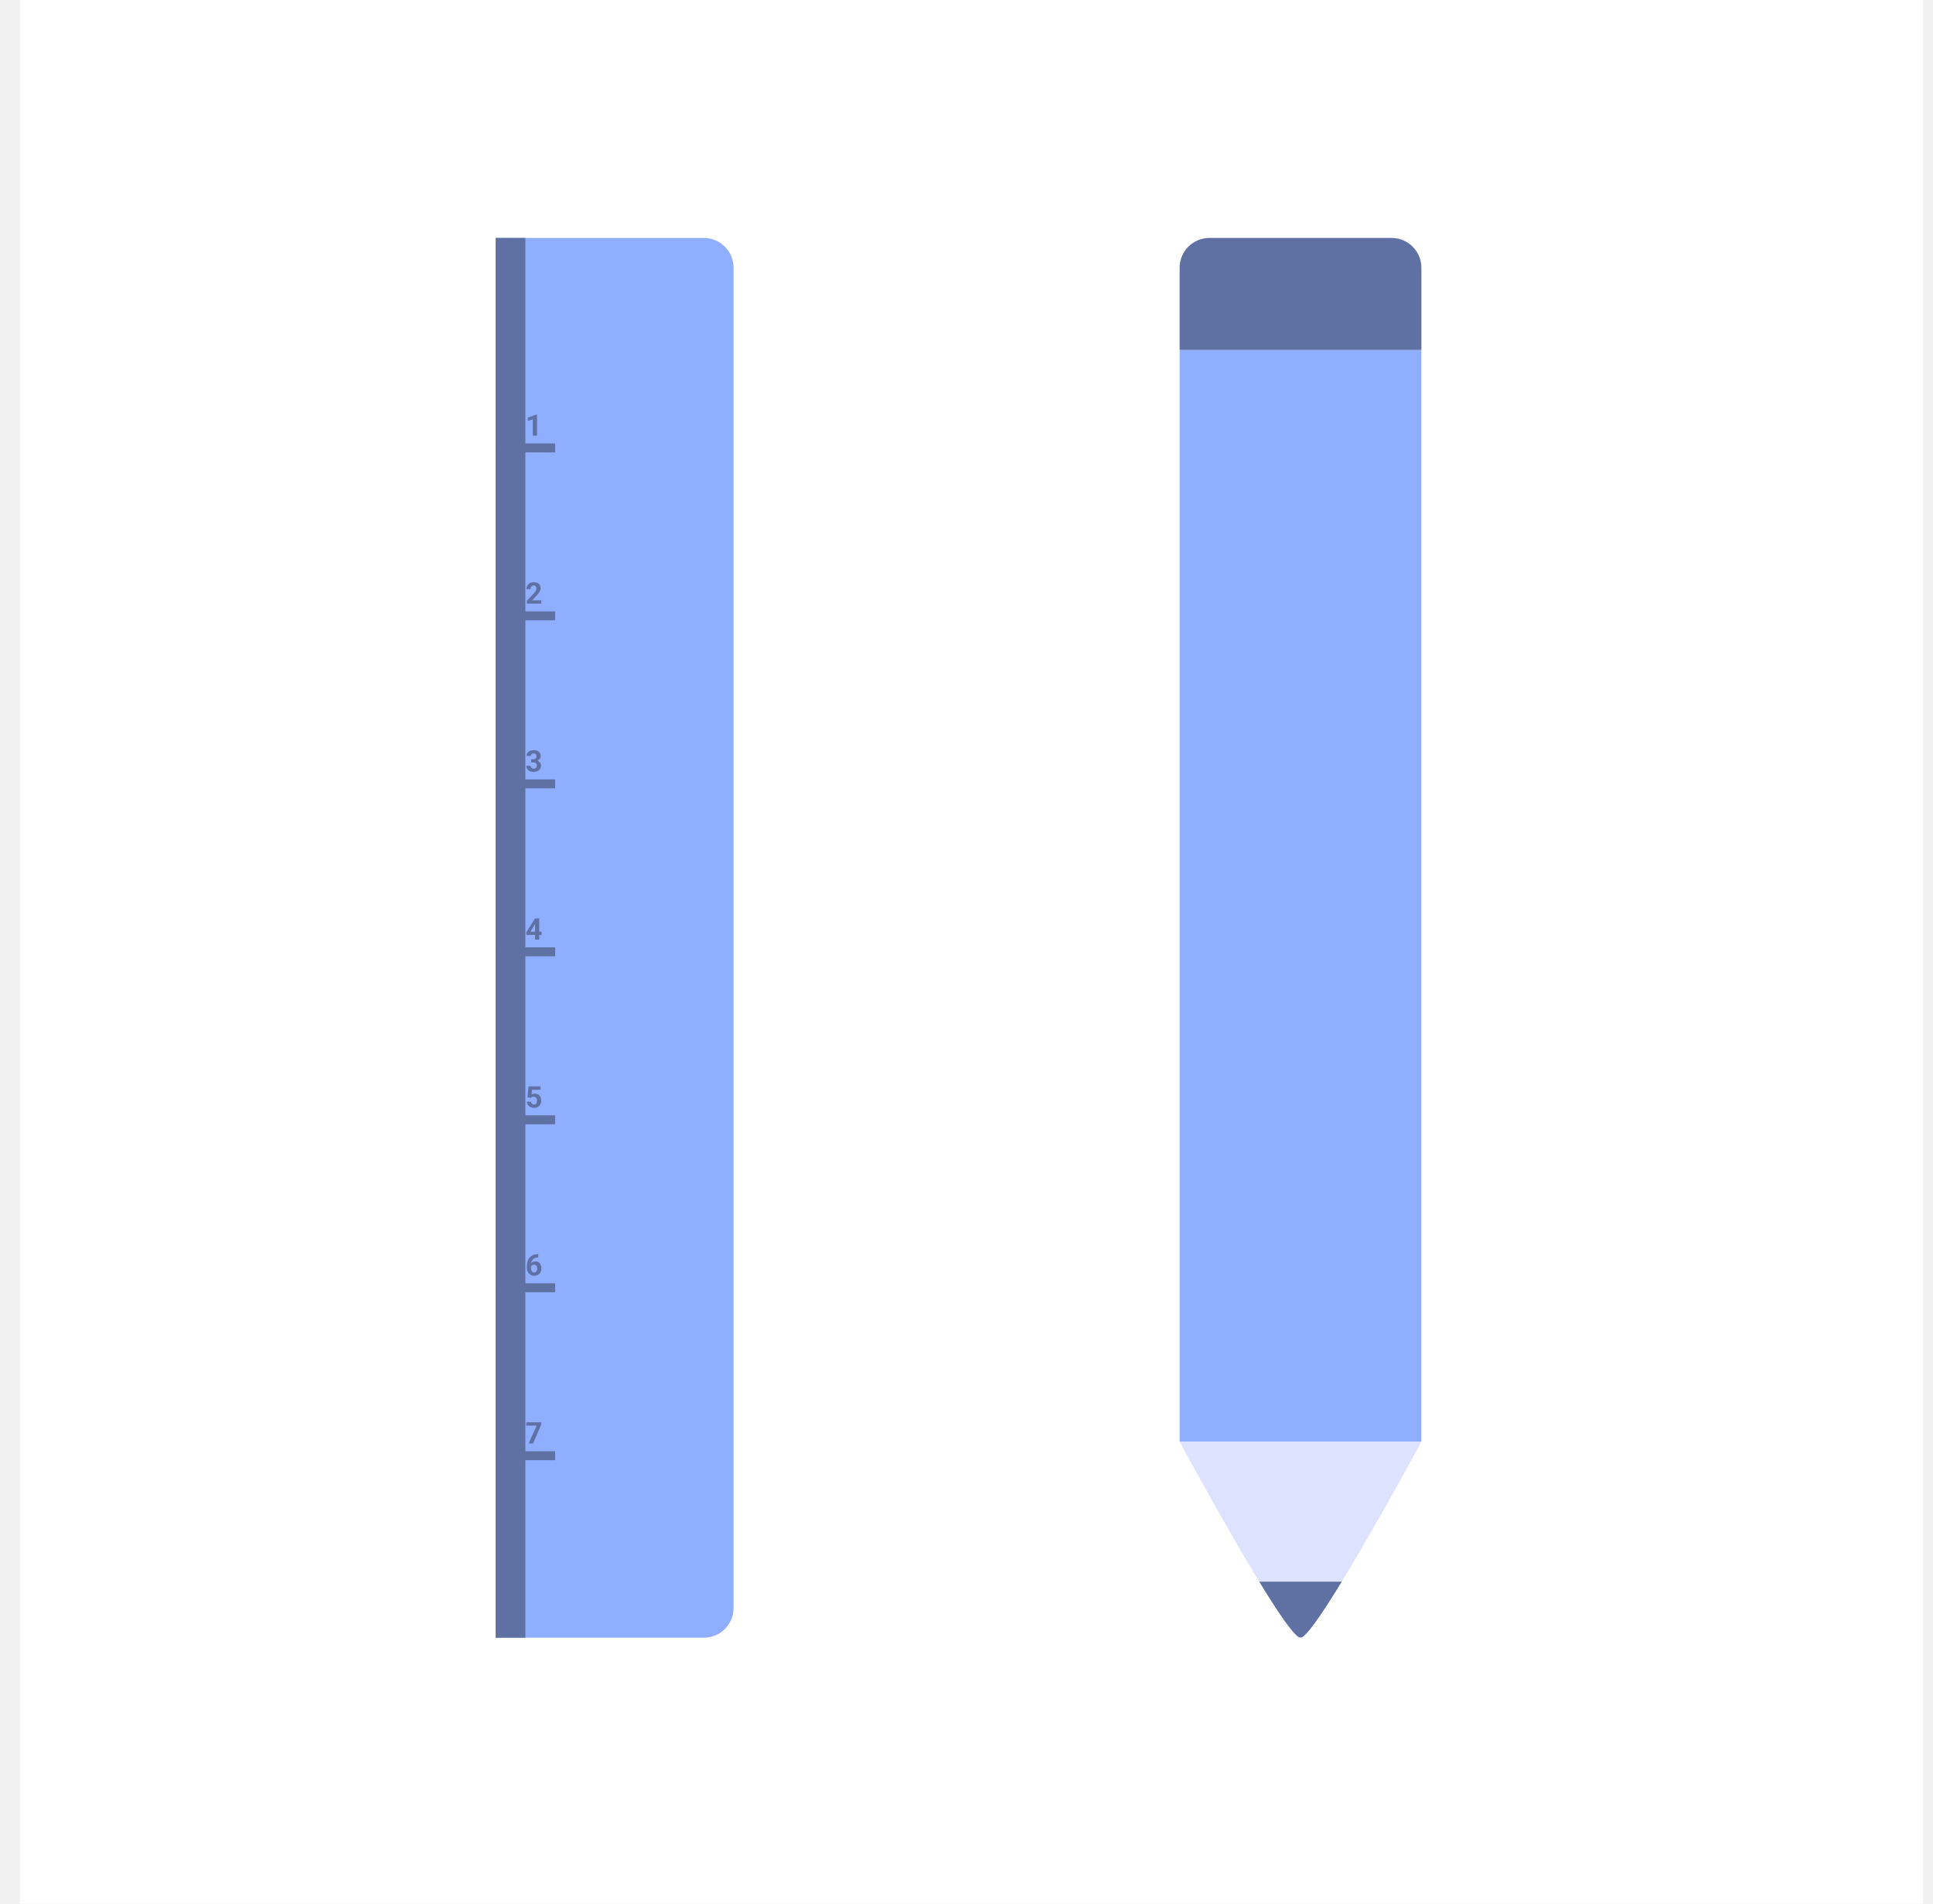
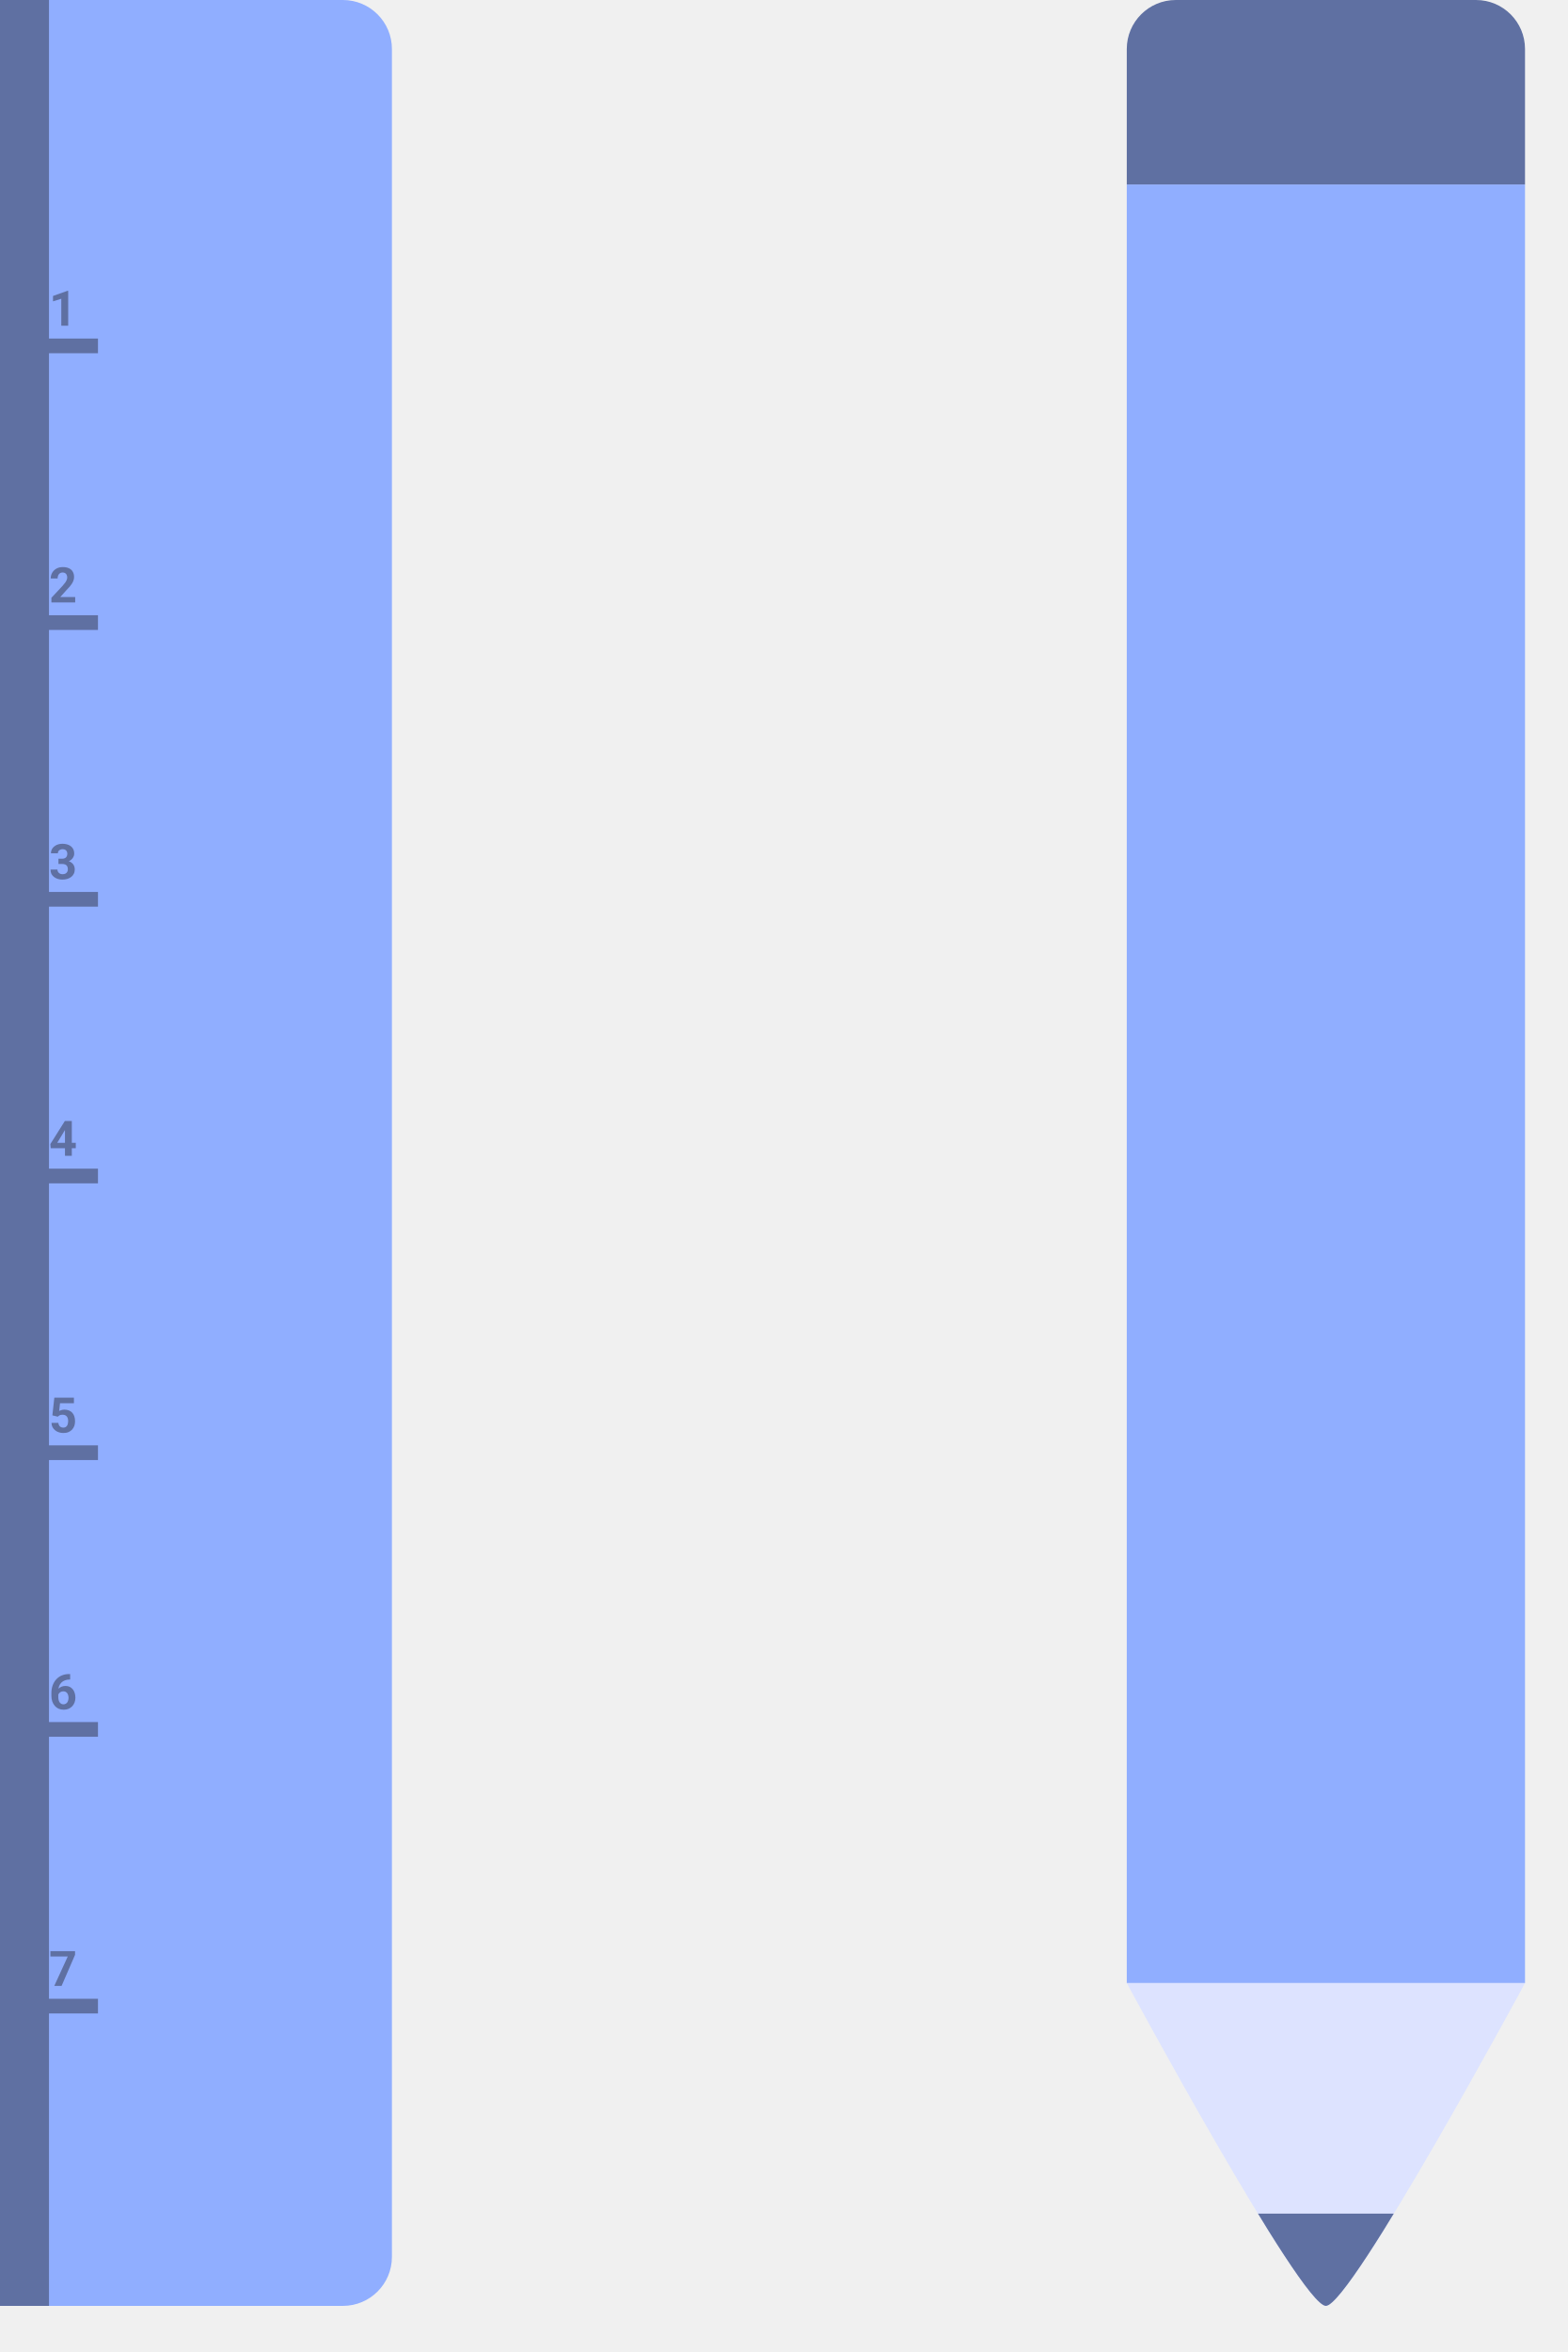
- <svg xmlns="http://www.w3.org/2000/svg" width="65" height="64" viewBox="0 0 65 64" fill="none">
-   <g clip-path="url(#clip0_367_3701)">
-     <rect x="0.667" width="64" height="64" fill="white" />
-     <path d="M39.667 11.765H47.796V48.471H39.667V11.765Z" fill="#90AEFF" />
-     <path d="M43.731 55.059C44.239 55.059 47.796 48.471 47.796 48.471H39.667C39.667 48.471 43.223 55.059 43.731 55.059Z" fill="#DDE3FF" />
-     <mask id="mask0_367_3701" style="mask-type:alpha" maskUnits="userSpaceOnUse" x="39" y="48" width="9" height="8">
-       <path d="M43.731 55.059C44.239 55.059 47.796 48.471 47.796 48.471H39.667C39.667 48.471 43.223 55.059 43.731 55.059Z" fill="#6D72EB" />
-     </mask>
-     <g mask="url(#mask0_367_3701)">
-       <path d="M41.699 53.176H45.764V55.059H41.699V53.176Z" fill="#5F70A2" />
-     </g>
-     <path d="M39.667 9C39.667 8.448 40.114 8 40.667 8H46.796C47.348 8 47.796 8.448 47.796 9V11.765H39.667V9Z" fill="#5F70A2" />
-     <path d="M16.667 8H23.667C24.219 8 24.667 8.448 24.667 9V54.059C24.667 54.611 24.219 55.059 23.667 55.059H16.667V8Z" fill="#90AEFF" />
-     <path d="M16.667 15.059H18.667" stroke="#5F70A2" stroke-width="0.3" />
-     <path d="M18.058 13.935V14.647H17.918V14.097L17.749 14.15V14.04L18.043 13.935H18.058Z" fill="#5F70A2" />
-     <path d="M18.202 20.184V20.294H17.716V20.2L17.946 19.954C17.969 19.928 17.987 19.905 18 19.886C18.014 19.866 18.023 19.848 18.029 19.833C18.035 19.817 18.038 19.802 18.038 19.787C18.038 19.766 18.035 19.747 18.028 19.732C18.02 19.716 18.01 19.704 17.996 19.696C17.982 19.688 17.965 19.683 17.945 19.683C17.924 19.683 17.905 19.688 17.889 19.699C17.874 19.709 17.862 19.724 17.854 19.742C17.846 19.761 17.843 19.782 17.843 19.805H17.701C17.701 19.763 17.712 19.724 17.732 19.689C17.752 19.654 17.78 19.625 17.817 19.605C17.854 19.584 17.898 19.573 17.948 19.573C17.998 19.573 18.04 19.581 18.074 19.597C18.108 19.613 18.135 19.636 18.152 19.667C18.17 19.697 18.179 19.732 18.179 19.774C18.179 19.797 18.175 19.82 18.168 19.843C18.16 19.865 18.149 19.887 18.136 19.909C18.122 19.931 18.105 19.953 18.086 19.976C18.066 19.998 18.044 20.021 18.021 20.046L17.897 20.184H18.202Z" fill="#5F70A2" />
-     <path d="M17.86 25.525H17.935C17.959 25.525 17.979 25.521 17.994 25.512C18.01 25.504 18.022 25.492 18.029 25.477C18.037 25.462 18.041 25.444 18.041 25.424C18.041 25.406 18.037 25.39 18.03 25.376C18.023 25.361 18.013 25.35 17.998 25.343C17.984 25.334 17.966 25.33 17.944 25.33C17.927 25.33 17.911 25.334 17.896 25.341C17.882 25.347 17.87 25.357 17.861 25.369C17.852 25.382 17.848 25.397 17.848 25.414H17.707C17.707 25.375 17.717 25.341 17.738 25.312C17.759 25.283 17.788 25.261 17.823 25.244C17.858 25.228 17.898 25.22 17.94 25.22C17.988 25.22 18.03 25.228 18.067 25.243C18.103 25.259 18.131 25.281 18.151 25.311C18.171 25.341 18.181 25.378 18.181 25.423C18.181 25.445 18.176 25.467 18.166 25.488C18.155 25.509 18.14 25.528 18.121 25.545C18.102 25.561 18.078 25.575 18.051 25.585C18.023 25.595 17.992 25.599 17.957 25.599H17.86V25.525ZM17.86 25.632V25.559H17.957C17.996 25.559 18.03 25.563 18.059 25.572C18.089 25.581 18.113 25.593 18.133 25.61C18.153 25.626 18.168 25.646 18.178 25.668C18.188 25.69 18.193 25.715 18.193 25.742C18.193 25.775 18.187 25.805 18.174 25.831C18.161 25.857 18.143 25.878 18.12 25.896C18.098 25.914 18.071 25.928 18.04 25.937C18.01 25.946 17.976 25.951 17.94 25.951C17.91 25.951 17.881 25.947 17.852 25.939C17.823 25.93 17.797 25.918 17.774 25.901C17.751 25.884 17.732 25.863 17.718 25.838C17.704 25.812 17.698 25.782 17.698 25.746H17.839C17.839 25.765 17.843 25.781 17.852 25.795C17.861 25.809 17.874 25.821 17.89 25.829C17.906 25.837 17.924 25.841 17.944 25.841C17.967 25.841 17.986 25.837 18.002 25.829C18.018 25.82 18.03 25.809 18.039 25.794C18.048 25.778 18.052 25.761 18.052 25.741C18.052 25.714 18.047 25.694 18.038 25.678C18.028 25.662 18.015 25.65 17.997 25.643C17.98 25.635 17.959 25.632 17.935 25.632H17.86Z" fill="#5F70A2" />
-     <path d="M18.214 31.323V31.433H17.701L17.695 31.348L17.991 30.877H18.103L17.982 31.08L17.834 31.323H18.214ZM18.133 30.877V31.588H17.992V30.877H18.133Z" fill="#5F70A2" />
-     <path d="M17.848 36.912L17.736 36.885L17.776 36.524H18.176V36.638H17.892L17.874 36.796C17.884 36.79 17.898 36.784 17.917 36.778C17.936 36.772 17.958 36.769 17.982 36.769C18.016 36.769 18.047 36.774 18.073 36.785C18.1 36.795 18.123 36.811 18.141 36.831C18.16 36.852 18.175 36.877 18.184 36.907C18.194 36.936 18.199 36.97 18.199 37.007C18.199 37.039 18.194 37.069 18.184 37.098C18.175 37.126 18.16 37.151 18.14 37.174C18.12 37.196 18.095 37.213 18.065 37.226C18.035 37.239 18 37.245 17.959 37.245C17.928 37.245 17.898 37.24 17.87 37.231C17.842 37.222 17.816 37.209 17.793 37.191C17.771 37.173 17.753 37.151 17.739 37.126C17.726 37.1 17.719 37.071 17.718 37.038H17.858C17.86 37.058 17.865 37.076 17.873 37.09C17.882 37.105 17.894 37.116 17.908 37.123C17.922 37.131 17.939 37.135 17.958 37.135C17.976 37.135 17.991 37.132 18.004 37.125C18.017 37.118 18.027 37.109 18.035 37.097C18.043 37.084 18.049 37.07 18.052 37.054C18.056 37.037 18.058 37.019 18.058 37C18.058 36.981 18.056 36.963 18.051 36.948C18.047 36.932 18.04 36.919 18.03 36.907C18.021 36.896 18.009 36.887 17.994 36.881C17.98 36.875 17.963 36.871 17.944 36.871C17.918 36.871 17.897 36.876 17.883 36.884C17.869 36.892 17.857 36.901 17.848 36.912Z" fill="#5F70A2" />
-     <path d="M18.078 42.164H18.099V42.276H18.091C18.053 42.276 18.02 42.282 17.991 42.293C17.962 42.304 17.938 42.32 17.918 42.34C17.898 42.361 17.883 42.385 17.872 42.414C17.861 42.442 17.856 42.474 17.856 42.51V42.628C17.856 42.653 17.859 42.676 17.864 42.695C17.869 42.715 17.876 42.731 17.886 42.744C17.895 42.756 17.907 42.766 17.92 42.773C17.933 42.779 17.947 42.782 17.964 42.782C17.979 42.782 17.993 42.779 18.005 42.772C18.018 42.766 18.029 42.756 18.037 42.745C18.047 42.733 18.053 42.719 18.058 42.703C18.063 42.686 18.065 42.669 18.065 42.649C18.065 42.63 18.063 42.612 18.058 42.596C18.053 42.58 18.047 42.566 18.037 42.554C18.028 42.542 18.017 42.533 18.004 42.526C17.991 42.52 17.977 42.517 17.96 42.517C17.938 42.517 17.919 42.522 17.902 42.532C17.885 42.542 17.872 42.555 17.863 42.571C17.853 42.587 17.848 42.604 17.847 42.622L17.805 42.594C17.806 42.569 17.811 42.545 17.821 42.523C17.83 42.501 17.844 42.481 17.861 42.463C17.878 42.446 17.898 42.432 17.923 42.422C17.947 42.412 17.974 42.407 18.004 42.407C18.037 42.407 18.067 42.414 18.092 42.426C18.117 42.439 18.138 42.456 18.155 42.478C18.172 42.501 18.185 42.526 18.193 42.555C18.202 42.584 18.206 42.615 18.206 42.648C18.206 42.682 18.2 42.715 18.189 42.744C18.178 42.774 18.162 42.8 18.14 42.822C18.12 42.844 18.095 42.861 18.065 42.873C18.036 42.886 18.003 42.892 17.967 42.892C17.929 42.892 17.895 42.885 17.864 42.872C17.833 42.858 17.807 42.838 17.785 42.813C17.762 42.788 17.745 42.758 17.733 42.724C17.721 42.689 17.716 42.651 17.716 42.61V42.556C17.716 42.498 17.724 42.446 17.741 42.398C17.757 42.351 17.782 42.309 17.813 42.274C17.845 42.239 17.883 42.212 17.927 42.193C17.972 42.174 18.022 42.164 18.078 42.164Z" fill="#5F70A2" />
-     <path d="M18.198 47.818V47.894L17.924 48.529H17.775L18.05 47.928H17.696V47.818H18.198Z" fill="#5F70A2" />
-     <path d="M18.667 20.706H16.667" stroke="#5F70A2" stroke-width="0.3" />
-     <path d="M16.667 26.353H18.667" stroke="#5F70A2" stroke-width="0.3" />
-     <path d="M16.667 32H18.667" stroke="#5F70A2" stroke-width="0.3" />
-     <path d="M16.667 37.647H18.667" stroke="#5F70A2" stroke-width="0.3" />
-     <path d="M16.667 43.294H18.667" stroke="#5F70A2" stroke-width="0.3" />
-     <path d="M16.667 48.941H18.667" stroke="#5F70A2" stroke-width="0.3" />
-     <path d="M16.667 8H17.667V55.059H16.667V8Z" fill="#5F70A2" />
+ <svg xmlns="http://www.w3.org/2000/svg" width="32" height="48" viewBox="0 0 32 48" fill="none">
+   <path d="M23 3.765H31.129V40.471H23V3.765Z" fill="#90AEFF" />
+   <path d="M27.064 47.059C27.573 47.059 31.129 40.471 31.129 40.471H23C23 40.471 26.556 47.059 27.064 47.059Z" fill="#DDE3FF" />
+   <mask id="mask0_70_396" style="mask-type:alpha" maskUnits="userSpaceOnUse" x="23" y="40" width="9" height="8">
+     <path d="M27.064 47.059C27.573 47.059 31.129 40.471 31.129 40.471H23C23 40.471 26.556 47.059 27.064 47.059Z" fill="#6D72EB" />
+   </mask>
+   <g mask="url(#mask0_70_396)">
+     <path d="M25.032 45.176H29.097V47.059H25.032V45.176Z" fill="#5F70A2" />
  </g>
-   <defs>
-     <clipPath id="clip0_367_3701">
-       <rect width="64" height="64" fill="white" transform="translate(0.666687)" />
-     </clipPath>
-   </defs>
+   <path d="M23 1C23 0.448 23.448 0 24 0H30.129C30.681 0 31.129 0.448 31.129 1V3.765H23V1Z" fill="#5F70A2" />
+   <path d="M0 0H7C7.552 0 8 0.448 8 1V46.059C8 46.611 7.552 47.059 7 47.059H0V0Z" fill="#90AEFF" />
+   <path d="M0 7.059H2" stroke="#5F70A2" stroke-width="0.3" />
+   <path d="M1.392 5.935V6.647H1.251V6.097L1.082 6.15V6.04L1.377 5.935H1.392Z" fill="#5F70A2" />
+   <path d="M1.535 12.184V12.294H1.049V12.2L1.279 11.954C1.302 11.928 1.32 11.905 1.334 11.886C1.347 11.866 1.357 11.848 1.362 11.833C1.369 11.817 1.372 11.802 1.372 11.787C1.372 11.766 1.368 11.747 1.361 11.732C1.354 11.716 1.343 11.704 1.329 11.696C1.316 11.688 1.299 11.683 1.278 11.683C1.257 11.683 1.238 11.688 1.223 11.699C1.207 11.709 1.196 11.724 1.188 11.742C1.18 11.761 1.176 11.782 1.176 11.805H1.035C1.035 11.763 1.045 11.724 1.065 11.689C1.085 11.654 1.114 11.626 1.15 11.605C1.187 11.584 1.231 11.573 1.281 11.573C1.331 11.573 1.373 11.581 1.407 11.597C1.442 11.613 1.468 11.636 1.485 11.667C1.503 11.697 1.512 11.732 1.512 11.774C1.512 11.797 1.509 11.82 1.501 11.843C1.494 11.865 1.483 11.887 1.469 11.909C1.455 11.931 1.439 11.953 1.419 11.976C1.4 11.998 1.378 12.021 1.354 12.046L1.231 12.184H1.535Z" fill="#5F70A2" />
+   <path d="M1.193 17.525H1.268C1.292 17.525 1.312 17.521 1.328 17.512C1.343 17.504 1.355 17.492 1.362 17.477C1.37 17.462 1.374 17.444 1.374 17.424C1.374 17.406 1.371 17.39 1.363 17.376C1.357 17.361 1.346 17.35 1.332 17.343C1.317 17.334 1.299 17.33 1.277 17.33C1.26 17.33 1.244 17.334 1.23 17.341C1.215 17.347 1.203 17.357 1.194 17.369C1.186 17.382 1.181 17.397 1.181 17.414H1.04C1.04 17.375 1.051 17.341 1.071 17.312C1.093 17.283 1.121 17.261 1.156 17.244C1.192 17.228 1.231 17.22 1.274 17.22C1.322 17.22 1.364 17.228 1.4 17.243C1.436 17.259 1.464 17.281 1.484 17.311C1.505 17.341 1.515 17.378 1.515 17.423C1.515 17.445 1.51 17.467 1.499 17.488C1.489 17.509 1.474 17.528 1.454 17.545C1.435 17.561 1.412 17.575 1.384 17.585C1.356 17.595 1.325 17.599 1.291 17.599H1.193V17.525ZM1.193 17.632V17.559H1.291C1.329 17.559 1.363 17.563 1.393 17.572C1.422 17.581 1.447 17.593 1.466 17.61C1.486 17.626 1.501 17.646 1.511 17.668C1.521 17.69 1.526 17.715 1.526 17.742C1.526 17.775 1.52 17.805 1.507 17.831C1.495 17.857 1.477 17.878 1.454 17.896C1.431 17.914 1.404 17.928 1.374 17.937C1.343 17.946 1.31 17.951 1.274 17.951C1.244 17.951 1.214 17.947 1.185 17.939C1.157 17.93 1.13 17.918 1.107 17.901C1.084 17.884 1.065 17.863 1.051 17.838C1.038 17.812 1.031 17.782 1.031 17.746H1.172C1.172 17.765 1.177 17.781 1.186 17.795C1.195 17.809 1.207 17.821 1.223 17.829C1.24 17.837 1.258 17.841 1.277 17.841C1.3 17.841 1.319 17.837 1.335 17.829C1.351 17.82 1.364 17.809 1.372 17.794C1.381 17.778 1.385 17.761 1.385 17.741C1.385 17.714 1.381 17.694 1.371 17.678C1.362 17.662 1.348 17.65 1.331 17.643C1.313 17.635 1.292 17.632 1.268 17.632H1.193Z" fill="#5F70A2" />
+   <path d="M1.547 23.323V23.433H1.035L1.028 23.348L1.324 22.877H1.436L1.315 23.08L1.168 23.323H1.547ZM1.466 22.877V23.588H1.326V22.877H1.466Z" fill="#5F70A2" />
+   <path d="M1.181 28.912L1.069 28.885L1.109 28.524H1.509V28.638H1.225L1.208 28.796C1.217 28.79 1.231 28.784 1.251 28.778C1.27 28.772 1.291 28.768 1.315 28.768C1.35 28.768 1.38 28.774 1.407 28.785C1.434 28.795 1.456 28.811 1.475 28.831C1.494 28.852 1.508 28.877 1.518 28.907C1.527 28.936 1.532 28.97 1.532 29.007C1.532 29.039 1.527 29.069 1.518 29.098C1.508 29.126 1.493 29.151 1.473 29.174C1.453 29.196 1.428 29.213 1.399 29.226C1.369 29.239 1.333 29.245 1.292 29.245C1.261 29.245 1.232 29.241 1.203 29.231C1.175 29.222 1.149 29.209 1.127 29.191C1.104 29.173 1.086 29.151 1.072 29.126C1.059 29.1 1.052 29.071 1.051 29.038H1.191C1.193 29.058 1.198 29.076 1.207 29.09C1.215 29.105 1.227 29.116 1.241 29.123C1.256 29.131 1.272 29.135 1.292 29.135C1.31 29.135 1.325 29.132 1.337 29.125C1.35 29.118 1.36 29.109 1.368 29.097C1.376 29.084 1.382 29.07 1.385 29.054C1.389 29.037 1.391 29.019 1.391 29C1.391 28.981 1.389 28.963 1.384 28.948C1.38 28.932 1.373 28.919 1.363 28.907C1.354 28.896 1.342 28.887 1.327 28.881C1.313 28.875 1.296 28.872 1.277 28.872C1.251 28.872 1.231 28.876 1.216 28.884C1.202 28.892 1.191 28.901 1.181 28.912Z" fill="#5F70A2" />
+   <path d="M1.412 34.164H1.432V34.276H1.424C1.387 34.276 1.354 34.282 1.325 34.293C1.296 34.304 1.271 34.32 1.251 34.34C1.231 34.361 1.216 34.385 1.205 34.414C1.195 34.442 1.19 34.474 1.19 34.51V34.628C1.19 34.653 1.192 34.676 1.197 34.695C1.202 34.715 1.209 34.731 1.219 34.744C1.229 34.756 1.24 34.766 1.253 34.773C1.266 34.779 1.281 34.782 1.297 34.782C1.312 34.782 1.326 34.779 1.338 34.772C1.351 34.766 1.362 34.756 1.371 34.745C1.38 34.733 1.387 34.719 1.391 34.703C1.396 34.686 1.399 34.669 1.399 34.649C1.399 34.63 1.396 34.612 1.391 34.596C1.387 34.58 1.38 34.566 1.371 34.554C1.362 34.542 1.351 34.533 1.337 34.526C1.324 34.52 1.31 34.517 1.294 34.517C1.271 34.517 1.252 34.522 1.235 34.532C1.218 34.542 1.205 34.555 1.196 34.571C1.186 34.587 1.181 34.604 1.181 34.622L1.138 34.594C1.139 34.569 1.144 34.545 1.154 34.523C1.164 34.501 1.177 34.481 1.194 34.463C1.211 34.446 1.232 34.432 1.256 34.422C1.28 34.412 1.307 34.407 1.337 34.407C1.371 34.407 1.4 34.414 1.425 34.426C1.45 34.439 1.471 34.456 1.488 34.478C1.505 34.501 1.518 34.526 1.526 34.555C1.535 34.584 1.539 34.615 1.539 34.648C1.539 34.682 1.533 34.715 1.522 34.744C1.511 34.774 1.495 34.8 1.474 34.822C1.453 34.844 1.428 34.861 1.399 34.874C1.369 34.886 1.336 34.892 1.3 34.892C1.262 34.892 1.228 34.885 1.197 34.872C1.166 34.858 1.14 34.838 1.118 34.813C1.096 34.788 1.079 34.758 1.067 34.724C1.055 34.689 1.049 34.651 1.049 34.61V34.556C1.049 34.498 1.057 34.446 1.074 34.398C1.091 34.351 1.115 34.309 1.147 34.274C1.178 34.239 1.216 34.212 1.261 34.193C1.305 34.174 1.356 34.164 1.412 34.164Z" fill="#5F70A2" />
+   <path d="M1.532 39.819V39.894L1.257 40.529H1.108L1.383 39.928H1.029V39.819H1.532Z" fill="#5F70A2" />
+   <path d="M2 12.706H0" stroke="#5F70A2" stroke-width="0.3" />
+   <path d="M0 18.353H2" stroke="#5F70A2" stroke-width="0.3" />
+   <path d="M0 24H2" stroke="#5F70A2" stroke-width="0.3" />
+   <path d="M0 29.647H2" stroke="#5F70A2" stroke-width="0.3" />
+   <path d="M0 35.294H2" stroke="#5F70A2" stroke-width="0.3" />
+   <path d="M0 40.941H2" stroke="#5F70A2" stroke-width="0.3" />
+   <path d="M0 0H1V47.059H0V0Z" fill="#5F70A2" />
</svg>
